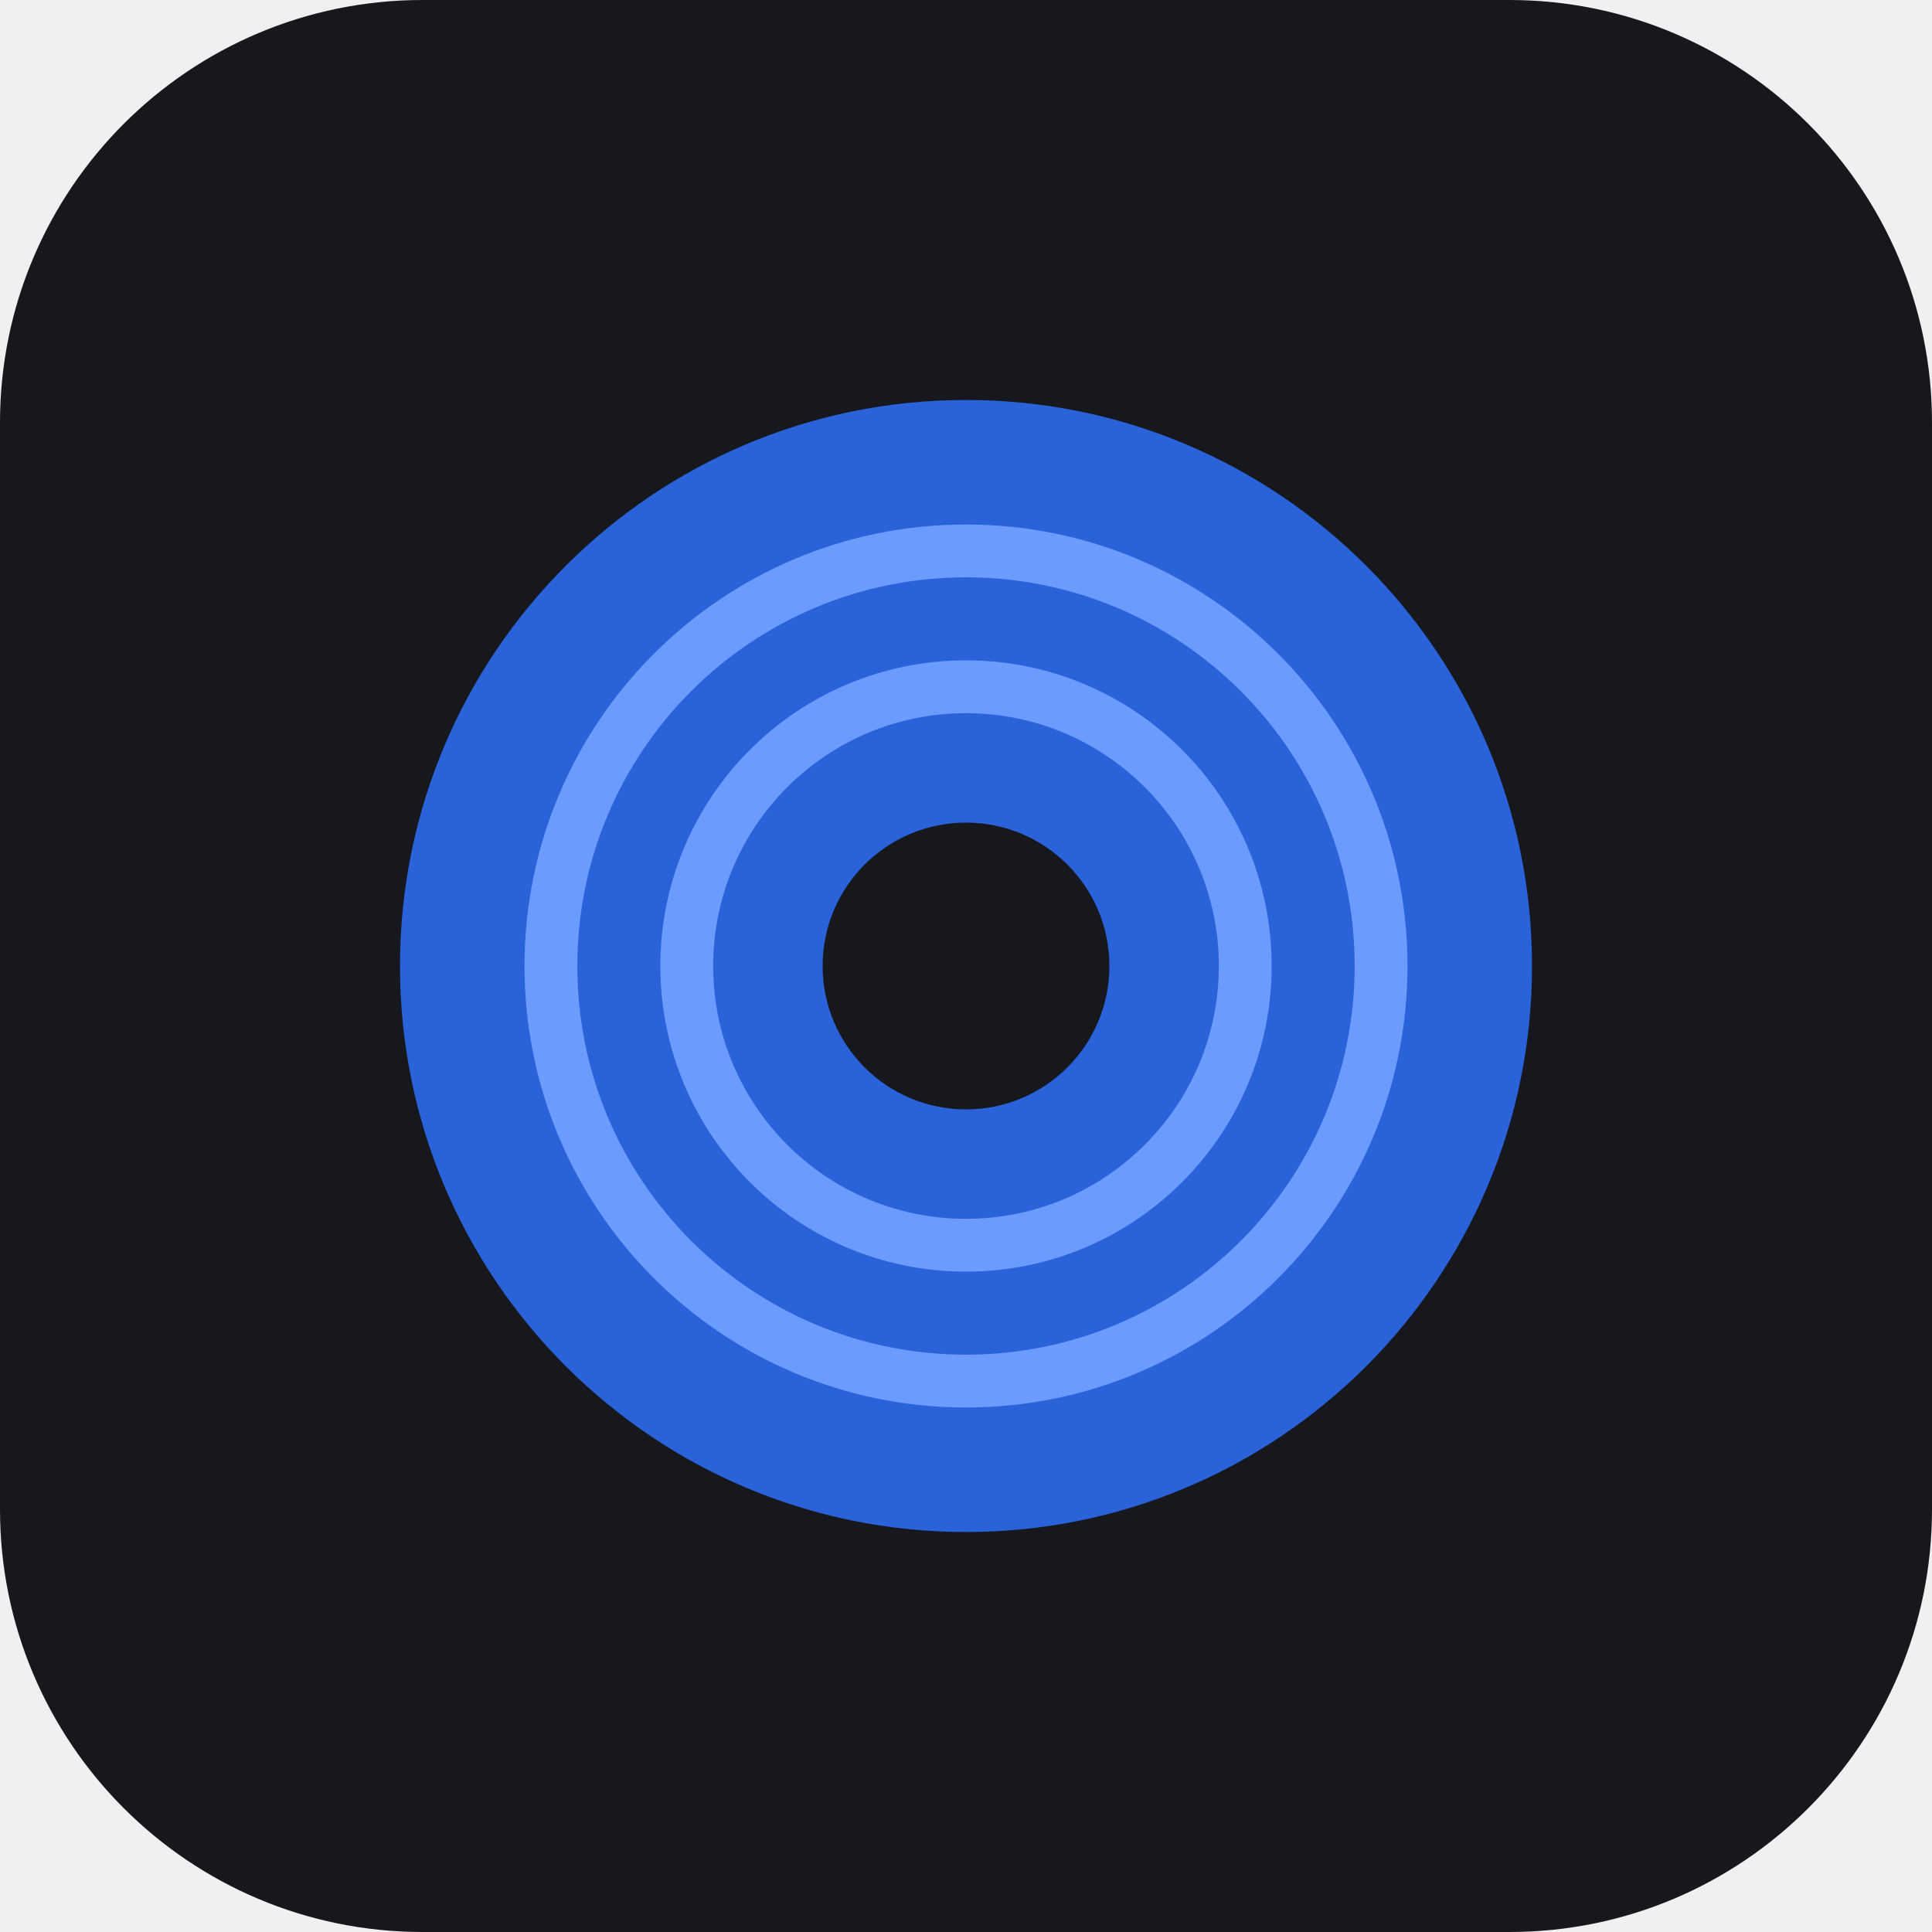
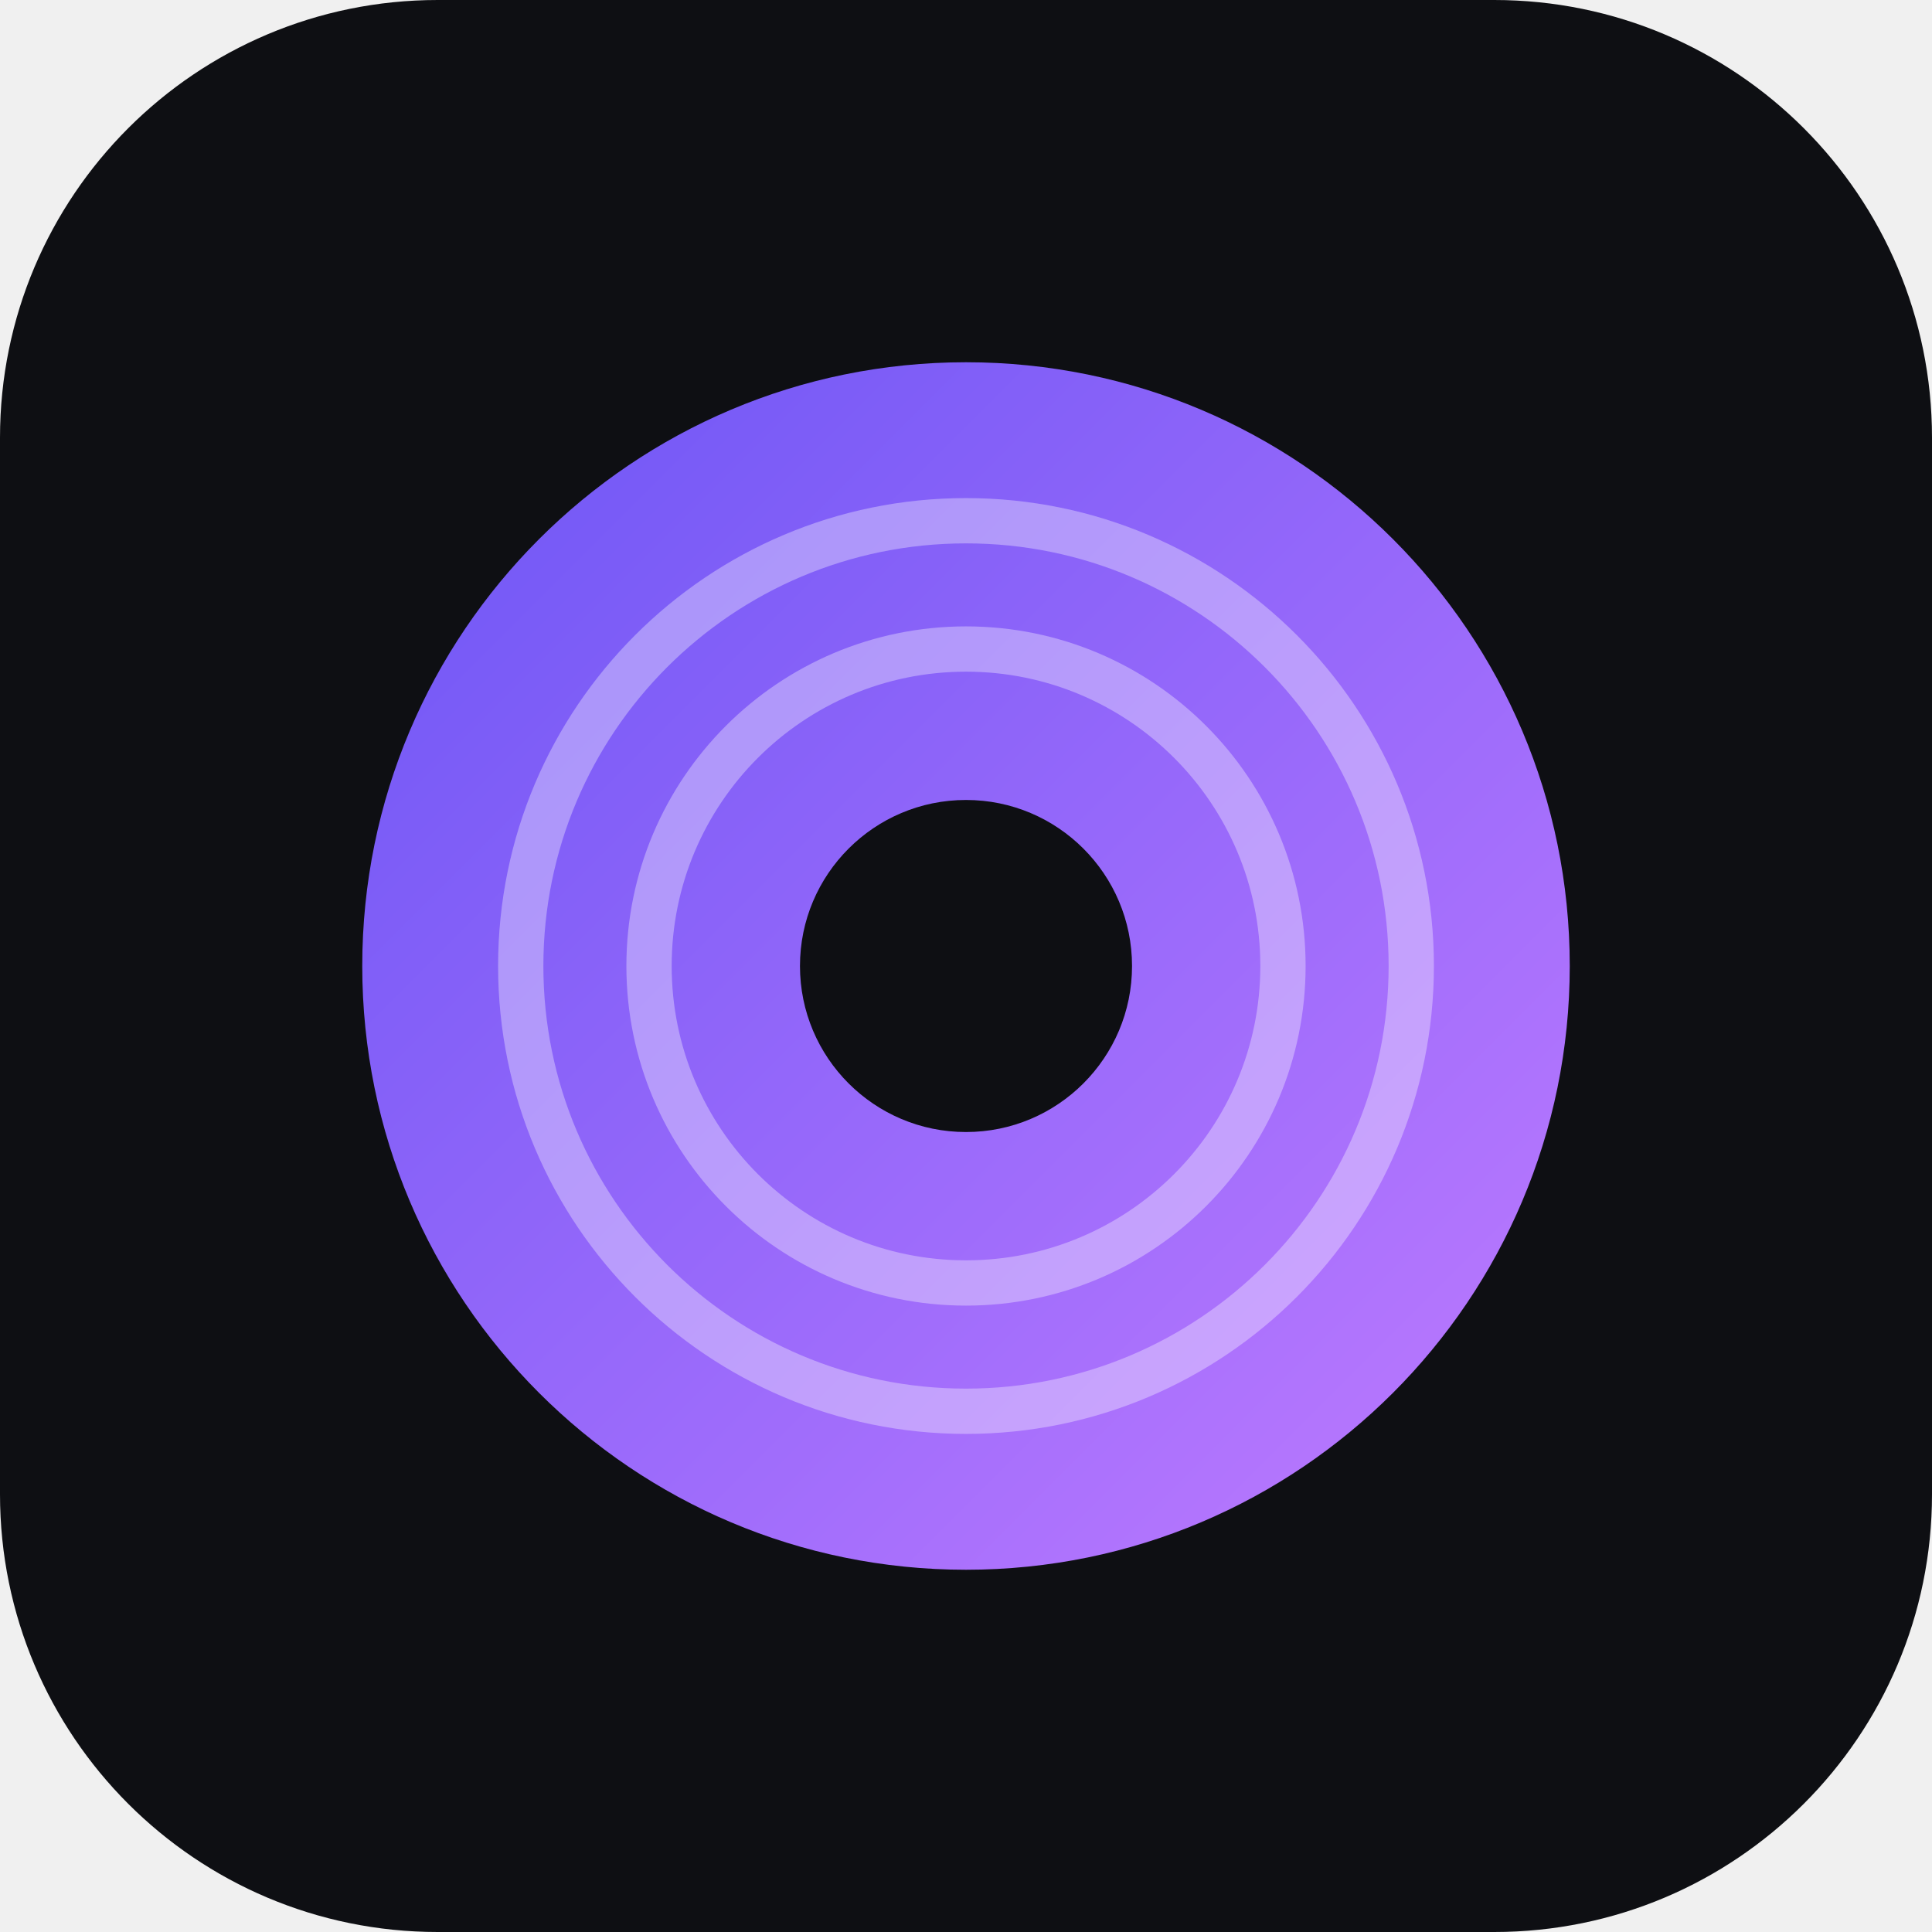
<svg xmlns="http://www.w3.org/2000/svg" viewBox="0 0 512 512">
-   <rect width="512" height="512" rx="112" fill="#16181d" />
-   <circle cx="256" cy="256" r="150" fill="#2a62d9" />
-   <circle cx="256" cy="256" r="110" fill="none" stroke="#6b9bff" stroke-width="14" />
-   <circle cx="256" cy="256" r="74" fill="none" stroke="#6b9bff" stroke-width="14" />
-   <circle cx="256" cy="256" r="38" fill="#16181d" />
+   <defs>
+     <linearGradient id="g" x1="0" y1="0" x2="1" y2="1">
+       <stop offset="0" stop-color="#6b55f5" />
+       <stop offset="1" stop-color="#c07bff" />
+     </linearGradient>
+   </defs>
+   <rect width="512" height="512" rx="116" fill="#0e0f13" />
+   <circle cx="256" cy="256" r="160" fill="url(#g)" />
+   <circle cx="256" cy="256" r="118" fill="none" stroke="#fff" stroke-opacity=".35" stroke-width="12" />
+   <circle cx="256" cy="256" r="84" fill="none" stroke="#fff" stroke-opacity=".35" stroke-width="12" />
+   <circle cx="256" cy="256" r="44" fill="#0e0f13" />
</svg>
